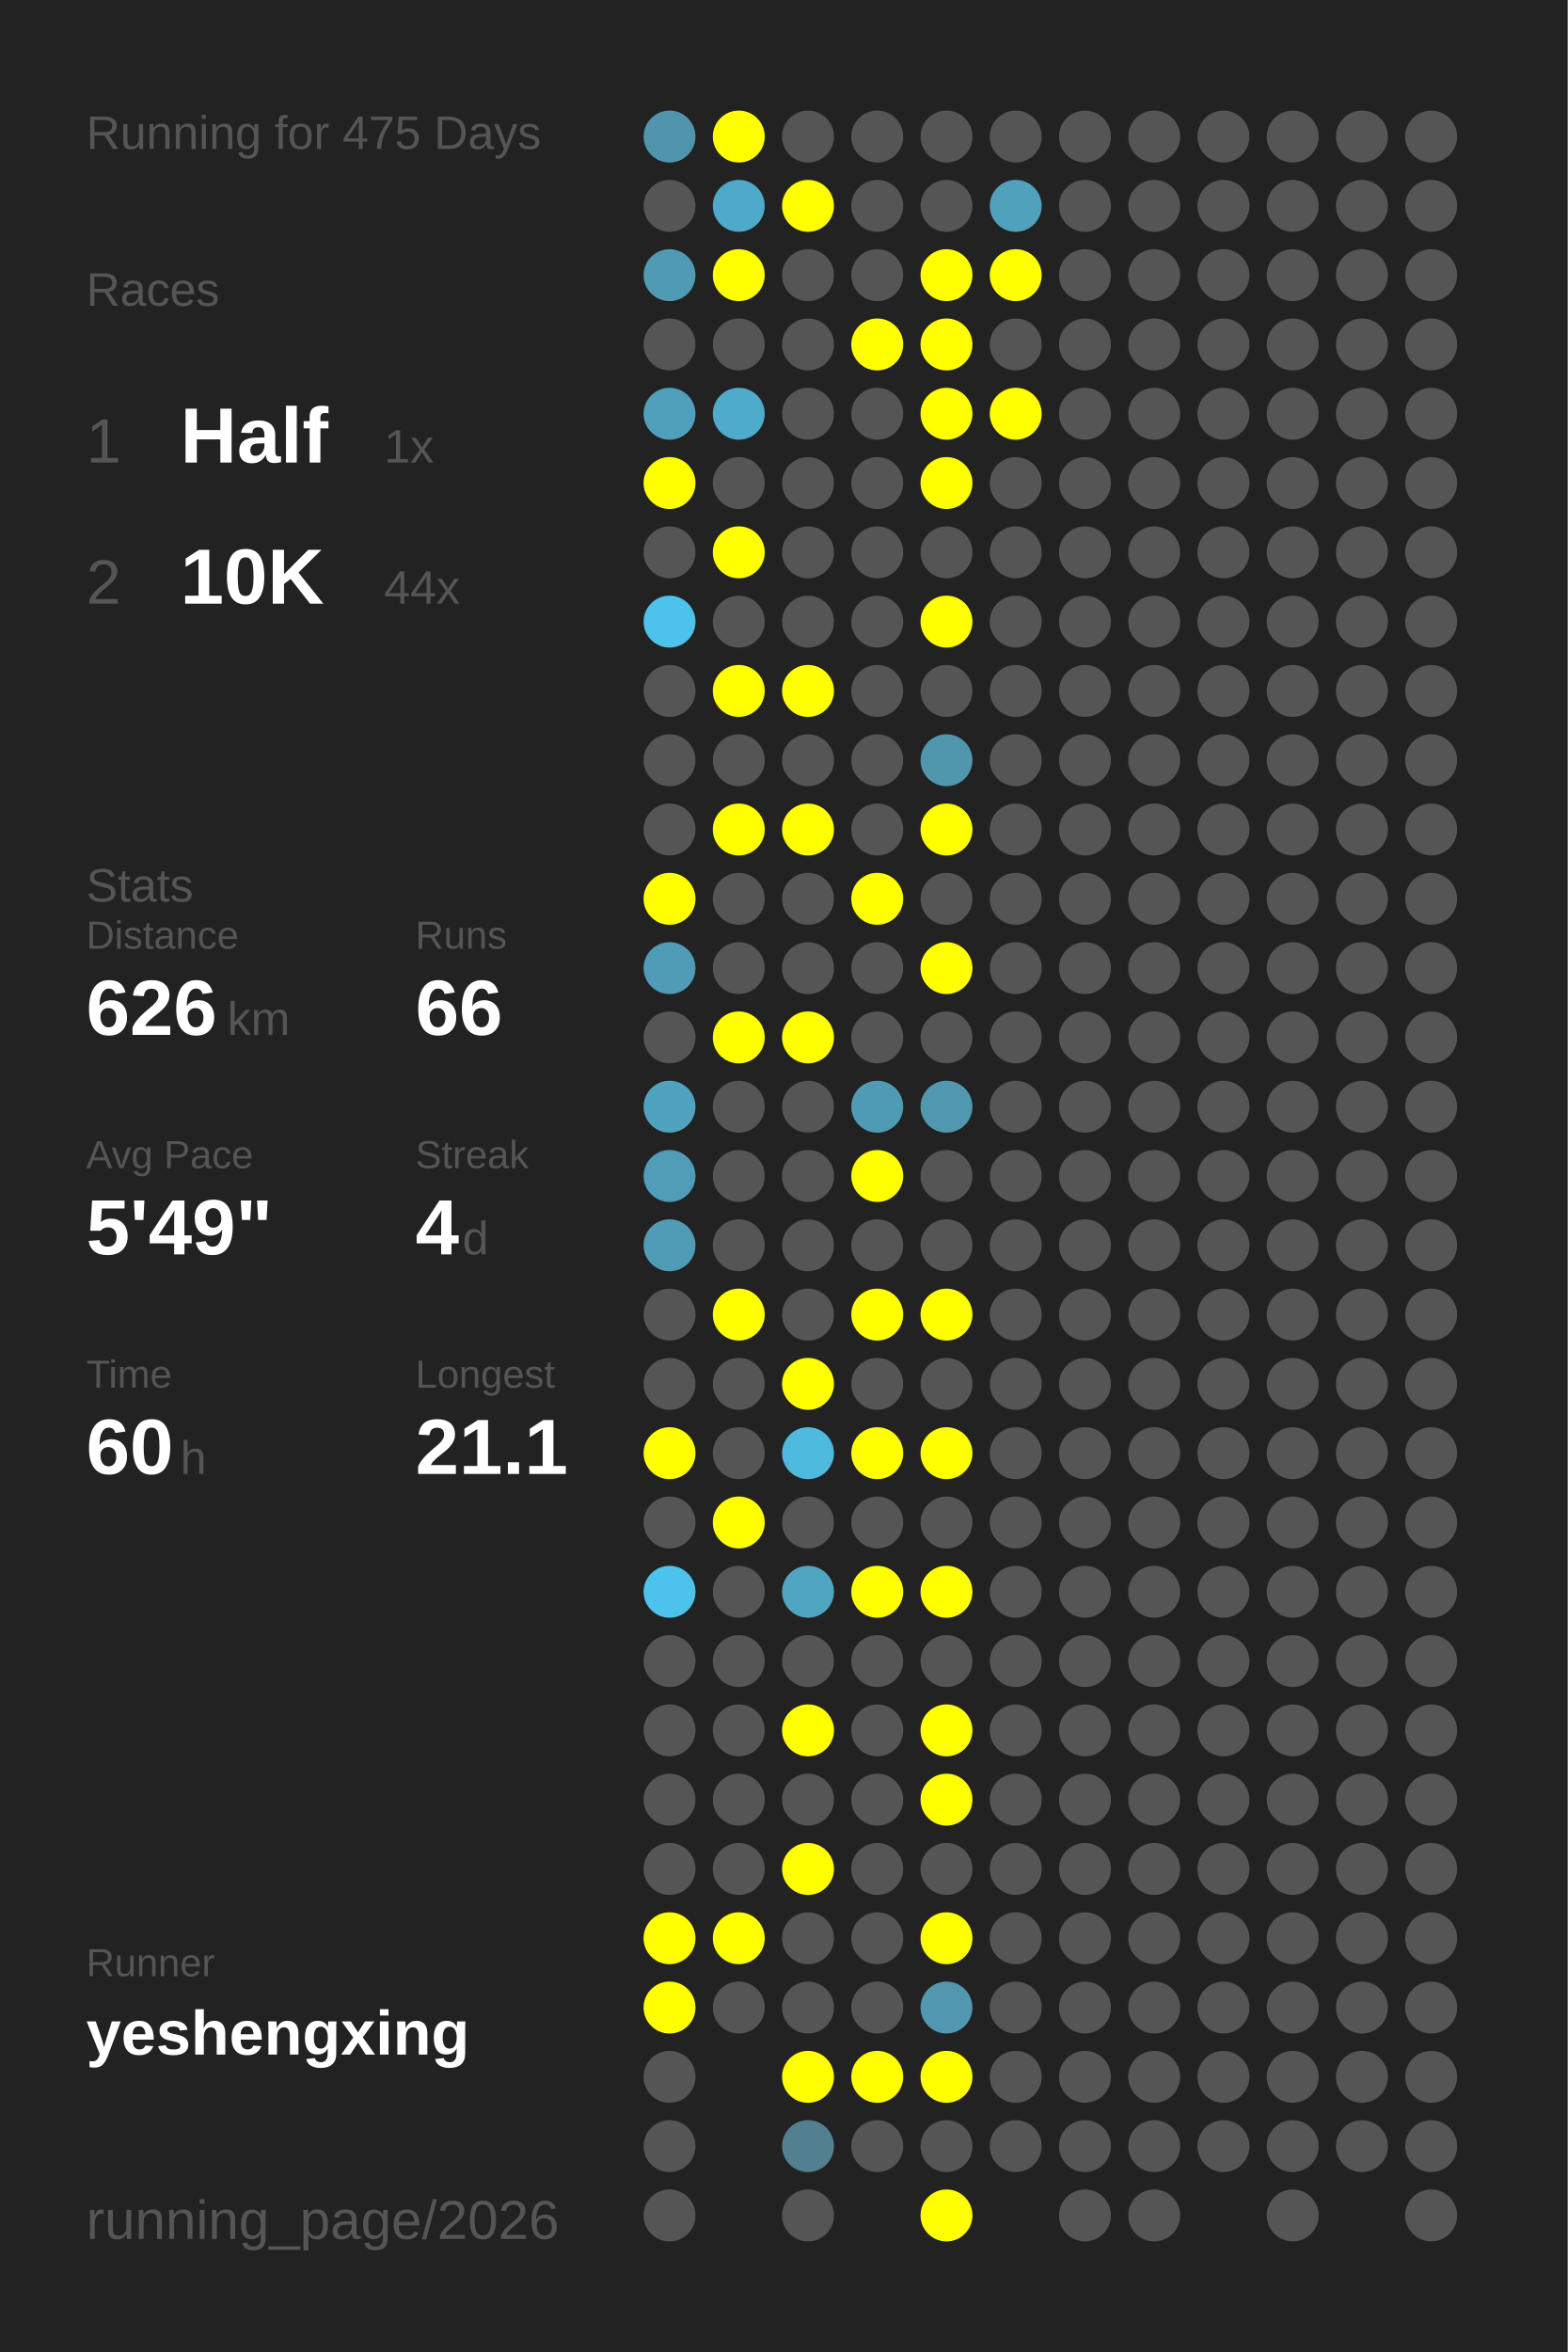
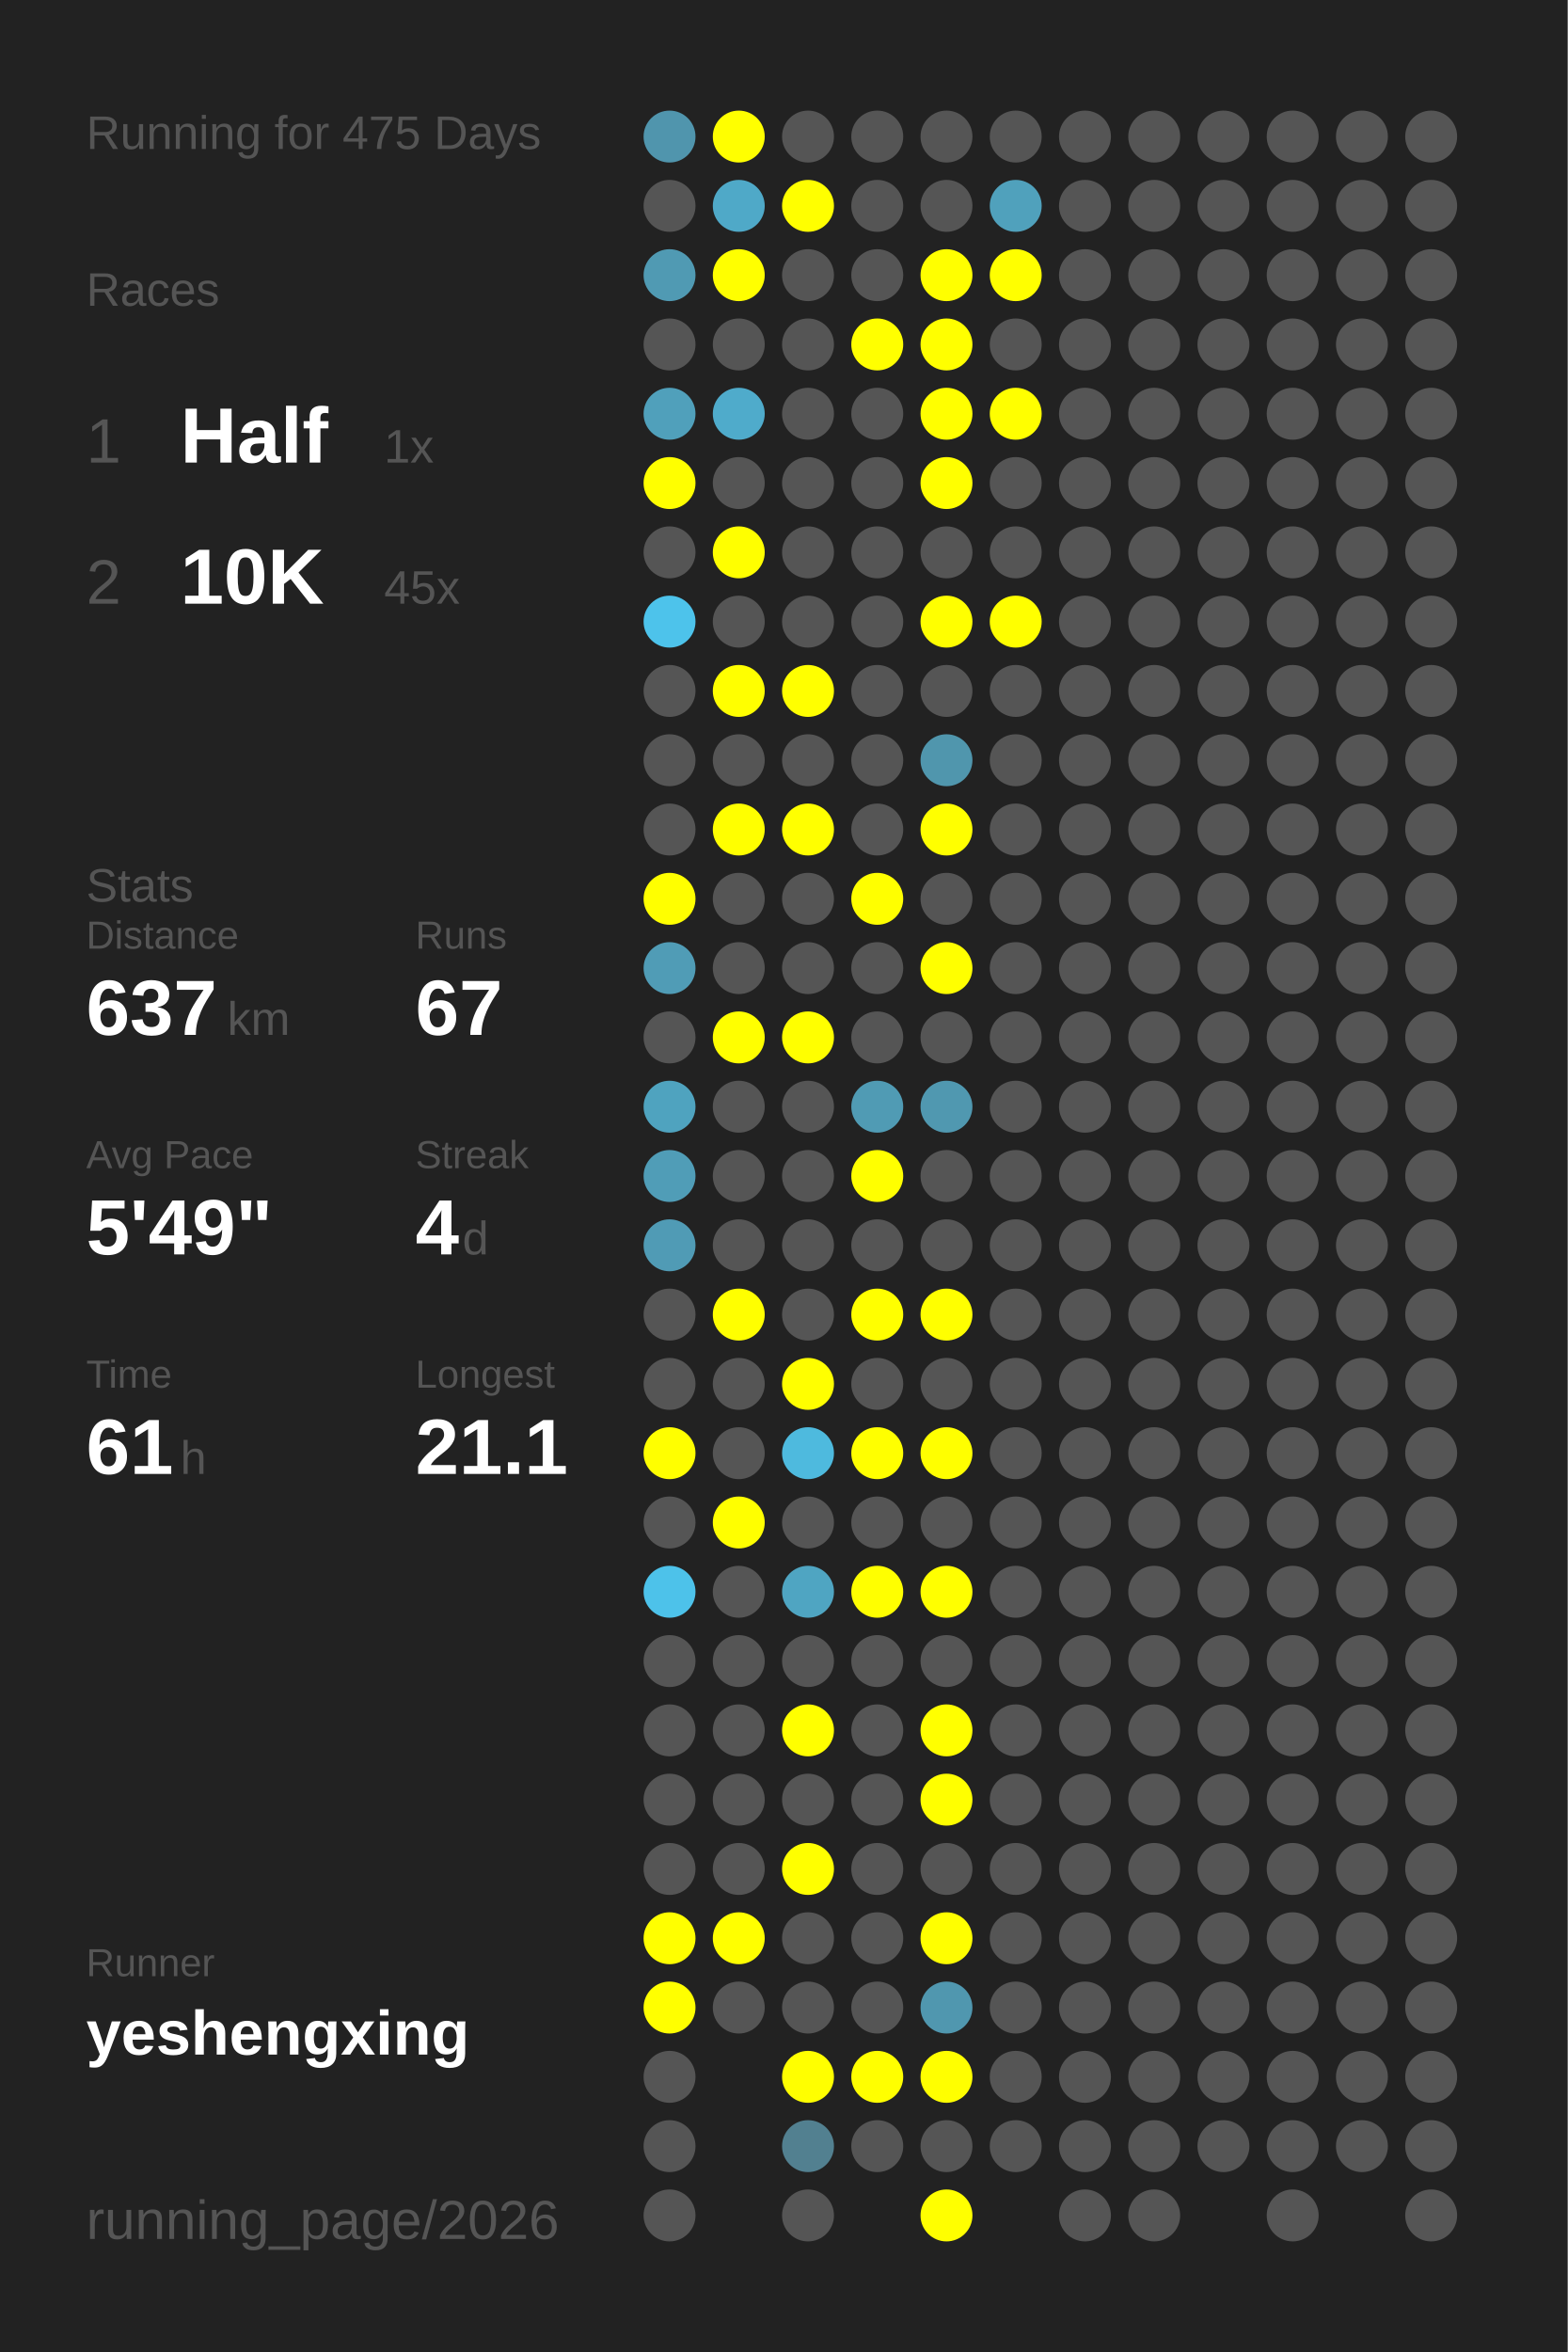
<svg xmlns="http://www.w3.org/2000/svg" baseProfile="full" height="300mm" version="1.1" viewBox="0,0,200,300" width="200mm">
  <defs />
  <rect fill="#222222" height="300" width="200" x="0" y="0" />
  <text fill="#555555" style="font-size:6px; font-family:Arial;" x="11" y="19">Running for 475 Days</text>
  <text fill="#555555" style="font-size:6px; font-family:Arial;" x="11" y="39">Races</text>
  <text fill="#555555" style="font-size:8px; font-family:Arial;" x="11" y="59">1</text>
  <text fill="#FFFFFF" style="font-size:10px; font-family:Arial; font-weight:bold;" x="23" y="59">Half</text>
  <text fill="#555555" style="font-size:6px; font-family:Arial;" x="49" y="59">1x</text>
  <text fill="#555555" style="font-size:8px; font-family:Arial;" x="11" y="77">2</text>
  <text fill="#FFFFFF" style="font-size:10px; font-family:Arial; font-weight:bold;" x="23" y="77">10K</text>
-   <text fill="#555555" style="font-size:6px; font-family:Arial;" x="49" y="77">44x</text>
+   <text fill="#555555" style="font-size:6px; font-family:Arial;" x="49" y="77">45x</text>
  <text fill="#555555" style="font-size:6px; font-family:Arial;" x="11" y="115">Stats</text>
  <text fill="#555555" style="font-size:5px; font-family:Arial;" x="11" y="121">Distance</text>
-   <text fill="#FFFFFF" style="font-size:10px; font-family:Arial; font-weight:bold;" x="11" y="132">626</text>
+   <text fill="#FFFFFF" style="font-size:10px; font-family:Arial; font-weight:bold;" x="11" y="132">637</text>
  <text fill="#555555" style="font-size:6px; font-family:Arial;" x="29" y="132">km</text>
  <text fill="#555555" style="font-size:5px; font-family:Arial;" x="53" y="121">Runs</text>
-   <text fill="#FFFFFF" style="font-size:10px; font-family:Arial; font-weight:bold;" x="53" y="132">66</text>
+   <text fill="#FFFFFF" style="font-size:10px; font-family:Arial; font-weight:bold;" x="53" y="132">67</text>
  <text fill="#555555" style="font-size:5px; font-family:Arial;" x="11" y="149">Avg Pace</text>
  <text fill="#FFFFFF" style="font-size:10px; font-family:Arial; font-weight:bold;" x="11" y="160">5'49"</text>
  <text fill="#555555" style="font-size:5px; font-family:Arial;" x="53" y="149">Streak</text>
  <text fill="#FFFFFF" style="font-size:10px; font-family:Arial; font-weight:bold;" x="53" y="160">4</text>
  <text fill="#555555" style="font-size:6px; font-family:Arial;" x="59" y="160">d</text>
  <text fill="#555555" style="font-size:5px; font-family:Arial;" x="11" y="177">Time</text>
-   <text fill="#FFFFFF" style="font-size:10px; font-family:Arial; font-weight:bold;" x="11" y="188">60</text>
+   <text fill="#FFFFFF" style="font-size:10px; font-family:Arial; font-weight:bold;" x="11" y="188">61</text>
  <text fill="#555555" style="font-size:6px; font-family:Arial;" x="23" y="188">h</text>
  <text fill="#555555" style="font-size:5px; font-family:Arial;" x="53" y="177">Longest</text>
  <text fill="#FFFFFF" style="font-size:10px; font-family:Arial; font-weight:bold;" x="53" y="188">21.1</text>
  <text fill="#555555" style="font-size:5px; font-family:Arial;" x="11" y="252.065">Runner</text>
  <text fill="#FFFFFF" style="font-size:8px; font-family:Arial; font-weight:bold;" x="11" y="262.065">yeshengxing</text>
  <text fill="#555555" style="font-size:7px; font-family:Arial;" x="11" y="285.581">running_page/2026</text>
  <circle cx="85.417" cy="17.419" fill="#5095ad" r="3.312" />
  <circle cx="85.417" cy="26.258" fill="#555555" r="3.312" />
  <circle cx="85.417" cy="35.097" fill="#509ab3" r="3.312" />
  <circle cx="85.417" cy="43.935" fill="#555555" r="3.312" />
  <circle cx="85.417" cy="52.774" fill="#50a0bb" r="3.312" />
  <circle cx="85.417" cy="61.613" fill="#FFFF00" r="3.312" />
  <circle cx="85.417" cy="70.452" fill="#555555" r="3.312" />
  <circle cx="85.417" cy="79.29" fill="#4dc3eb" r="3.312" />
  <circle cx="85.417" cy="88.129" fill="#555555" r="3.312" />
  <circle cx="85.417" cy="96.968" fill="#555555" r="3.312" />
  <circle cx="85.417" cy="105.806" fill="#555555" r="3.312" />
  <circle cx="85.417" cy="114.645" fill="#FFFF00" r="3.312" />
  <circle cx="85.417" cy="123.484" fill="#509cb6" r="3.312" />
  <circle cx="85.417" cy="132.323" fill="#555555" r="3.312" />
  <circle cx="85.417" cy="141.161" fill="#4fa3bf" r="3.312" />
  <circle cx="85.417" cy="150" fill="#509db7" r="3.312" />
  <circle cx="85.417" cy="158.839" fill="#509bb5" r="3.312" />
  <circle cx="85.417" cy="167.677" fill="#555555" r="3.312" />
  <circle cx="85.417" cy="176.516" fill="#555555" r="3.312" />
  <circle cx="85.417" cy="185.355" fill="#FFFF00" r="3.312" />
  <circle cx="85.417" cy="194.194" fill="#555555" r="3.312" />
  <circle cx="85.417" cy="203.032" fill="#4dc2ea" r="3.312" />
  <circle cx="85.417" cy="211.871" fill="#555555" r="3.312" />
  <circle cx="85.417" cy="220.71" fill="#555555" r="3.312" />
  <circle cx="85.417" cy="229.548" fill="#555555" r="3.312" />
  <circle cx="85.417" cy="238.387" fill="#555555" r="3.312" />
  <circle cx="85.417" cy="247.226" fill="#FFFF00" r="3.312" />
  <circle cx="85.417" cy="256.065" fill="#FFFF00" r="3.312" />
  <circle cx="85.417" cy="264.903" fill="#555555" r="3.312" />
  <circle cx="85.417" cy="273.742" fill="#555555" r="3.312" />
  <circle cx="85.417" cy="282.581" fill="#555555" r="3.312" />
  <circle cx="94.25" cy="17.419" fill="#FFFF00" r="3.312" />
  <circle cx="94.25" cy="26.258" fill="#4fa9c8" r="3.312" />
  <circle cx="94.25" cy="35.097" fill="#FFFF00" r="3.312" />
  <circle cx="94.25" cy="43.935" fill="#555555" r="3.312" />
  <circle cx="94.25" cy="52.774" fill="#4fabcb" r="3.312" />
  <circle cx="94.25" cy="61.613" fill="#555555" r="3.312" />
  <circle cx="94.25" cy="70.452" fill="#FFFF00" r="3.312" />
  <circle cx="94.25" cy="79.29" fill="#555555" r="3.312" />
  <circle cx="94.25" cy="88.129" fill="#FFFF00" r="3.312" />
  <circle cx="94.25" cy="96.968" fill="#555555" r="3.312" />
  <circle cx="94.25" cy="105.806" fill="#FFFF00" r="3.312" />
  <circle cx="94.25" cy="114.645" fill="#555555" r="3.312" />
  <circle cx="94.25" cy="123.484" fill="#555555" r="3.312" />
  <circle cx="94.25" cy="132.323" fill="#FFFF00" r="3.312" />
  <circle cx="94.25" cy="141.161" fill="#555555" r="3.312" />
  <circle cx="94.25" cy="150" fill="#555555" r="3.312" />
  <circle cx="94.25" cy="158.839" fill="#555555" r="3.312" />
  <circle cx="94.25" cy="167.677" fill="#FFFF00" r="3.312" />
  <circle cx="94.25" cy="176.516" fill="#555555" r="3.312" />
  <circle cx="94.25" cy="185.355" fill="#555555" r="3.312" />
  <circle cx="94.25" cy="194.194" fill="#FFFF00" r="3.312" />
  <circle cx="94.25" cy="203.032" fill="#555555" r="3.312" />
  <circle cx="94.25" cy="211.871" fill="#555555" r="3.312" />
  <circle cx="94.25" cy="220.71" fill="#555555" r="3.312" />
  <circle cx="94.25" cy="229.548" fill="#555555" r="3.312" />
  <circle cx="94.25" cy="238.387" fill="#555555" r="3.312" />
  <circle cx="94.25" cy="247.226" fill="#FFFF00" r="3.312" />
  <circle cx="94.25" cy="256.065" fill="#555555" r="3.312" />
  <circle cx="103.083" cy="17.419" fill="#555555" r="3.312" />
  <circle cx="103.083" cy="26.258" fill="#FFFF00" r="3.312" />
  <circle cx="103.083" cy="35.097" fill="#555555" r="3.312" />
  <circle cx="103.083" cy="43.935" fill="#555555" r="3.312" />
  <circle cx="103.083" cy="52.774" fill="#555555" r="3.312" />
  <circle cx="103.083" cy="61.613" fill="#555555" r="3.312" />
  <circle cx="103.083" cy="70.452" fill="#555555" r="3.312" />
  <circle cx="103.083" cy="79.29" fill="#555555" r="3.312" />
  <circle cx="103.083" cy="88.129" fill="#FFFF00" r="3.312" />
  <circle cx="103.083" cy="96.968" fill="#555555" r="3.312" />
  <circle cx="103.083" cy="105.806" fill="#FFFF00" r="3.312" />
  <circle cx="103.083" cy="114.645" fill="#555555" r="3.312" />
  <circle cx="103.083" cy="123.484" fill="#555555" r="3.312" />
  <circle cx="103.083" cy="132.323" fill="#FFFF00" r="3.312" />
  <circle cx="103.083" cy="141.161" fill="#555555" r="3.312" />
  <circle cx="103.083" cy="150" fill="#555555" r="3.312" />
  <circle cx="103.083" cy="158.839" fill="#555555" r="3.312" />
  <circle cx="103.083" cy="167.677" fill="#555555" r="3.312" />
  <circle cx="103.083" cy="176.516" fill="#FFFF00" r="3.312" />
  <circle cx="103.083" cy="185.355" fill="#4ebade" r="3.312" />
  <circle cx="103.083" cy="194.194" fill="#555555" r="3.312" />
  <circle cx="103.083" cy="203.032" fill="#4fa5c2" r="3.312" />
  <circle cx="103.083" cy="211.871" fill="#555555" r="3.312" />
  <circle cx="103.083" cy="220.71" fill="#FFFF00" r="3.312" />
  <circle cx="103.083" cy="229.548" fill="#555555" r="3.312" />
  <circle cx="103.083" cy="238.387" fill="#FFFF00" r="3.312" />
  <circle cx="103.083" cy="247.226" fill="#555555" r="3.312" />
  <circle cx="103.083" cy="256.065" fill="#555555" r="3.312" />
  <circle cx="103.083" cy="264.903" fill="#FFFF00" r="3.312" />
  <circle cx="103.083" cy="273.742" fill="#528090" r="3.312" />
  <circle cx="103.083" cy="282.581" fill="#555555" r="3.312" />
  <circle cx="111.917" cy="17.419" fill="#555555" r="3.312" />
  <circle cx="111.917" cy="26.258" fill="#555555" r="3.312" />
  <circle cx="111.917" cy="35.097" fill="#555555" r="3.312" />
  <circle cx="111.917" cy="43.935" fill="#FFFF00" r="3.312" />
  <circle cx="111.917" cy="52.774" fill="#555555" r="3.312" />
  <circle cx="111.917" cy="61.613" fill="#555555" r="3.312" />
  <circle cx="111.917" cy="70.452" fill="#555555" r="3.312" />
  <circle cx="111.917" cy="79.29" fill="#555555" r="3.312" />
  <circle cx="111.917" cy="88.129" fill="#555555" r="3.312" />
  <circle cx="111.917" cy="96.968" fill="#555555" r="3.312" />
  <circle cx="111.917" cy="105.806" fill="#555555" r="3.312" />
  <circle cx="111.917" cy="114.645" fill="#FFFF00" r="3.312" />
  <circle cx="111.917" cy="123.484" fill="#555555" r="3.312" />
  <circle cx="111.917" cy="132.323" fill="#555555" r="3.312" />
  <circle cx="111.917" cy="141.161" fill="#509bb4" r="3.312" />
  <circle cx="111.917" cy="150" fill="#FFFF00" r="3.312" />
  <circle cx="111.917" cy="158.839" fill="#555555" r="3.312" />
  <circle cx="111.917" cy="167.677" fill="#FFFF00" r="3.312" />
  <circle cx="111.917" cy="176.516" fill="#555555" r="3.312" />
  <circle cx="111.917" cy="185.355" fill="#FFFF00" r="3.312" />
  <circle cx="111.917" cy="194.194" fill="#555555" r="3.312" />
  <circle cx="111.917" cy="203.032" fill="#FFFF00" r="3.312" />
  <circle cx="111.917" cy="211.871" fill="#555555" r="3.312" />
  <circle cx="111.917" cy="220.71" fill="#555555" r="3.312" />
  <circle cx="111.917" cy="229.548" fill="#555555" r="3.312" />
  <circle cx="111.917" cy="238.387" fill="#555555" r="3.312" />
  <circle cx="111.917" cy="247.226" fill="#555555" r="3.312" />
  <circle cx="111.917" cy="256.065" fill="#555555" r="3.312" />
  <circle cx="111.917" cy="264.903" fill="#FFFF00" r="3.312" />
  <circle cx="111.917" cy="273.742" fill="#555555" r="3.312" />
  <circle cx="120.75" cy="17.419" fill="#555555" r="3.312" />
  <circle cx="120.75" cy="26.258" fill="#555555" r="3.312" />
  <circle cx="120.75" cy="35.097" fill="#FFFF00" r="3.312" />
  <circle cx="120.75" cy="43.935" fill="#FFFF00" r="3.312" />
  <circle cx="120.75" cy="52.774" fill="#FFFF00" r="3.312" />
  <circle cx="120.75" cy="61.613" fill="#FFFF00" r="3.312" />
  <circle cx="120.75" cy="70.452" fill="#555555" r="3.312" />
  <circle cx="120.75" cy="79.29" fill="#FFFF00" r="3.312" />
  <circle cx="120.75" cy="88.129" fill="#555555" r="3.312" />
  <circle cx="120.75" cy="96.968" fill="#5096ad" r="3.312" />
  <circle cx="120.75" cy="105.806" fill="#FFFF00" r="3.312" />
  <circle cx="120.75" cy="114.645" fill="#555555" r="3.312" />
  <circle cx="120.75" cy="123.484" fill="#FFFF00" r="3.312" />
  <circle cx="120.75" cy="132.323" fill="#555555" r="3.312" />
  <circle cx="120.75" cy="141.161" fill="#5098b0" r="3.312" />
  <circle cx="120.75" cy="150" fill="#555555" r="3.312" />
  <circle cx="120.75" cy="158.839" fill="#555555" r="3.312" />
  <circle cx="120.75" cy="167.677" fill="#FFFF00" r="3.312" />
  <circle cx="120.75" cy="176.516" fill="#555555" r="3.312" />
  <circle cx="120.75" cy="185.355" fill="#FFFF00" r="3.312" />
  <circle cx="120.75" cy="194.194" fill="#555555" r="3.312" />
  <circle cx="120.75" cy="203.032" fill="#FFFF00" r="3.312" />
  <circle cx="120.75" cy="211.871" fill="#555555" r="3.312" />
  <circle cx="120.75" cy="220.71" fill="#FFFF00" r="3.312" />
  <circle cx="120.75" cy="229.548" fill="#FFFF00" r="3.312" />
  <circle cx="120.75" cy="238.387" fill="#555555" r="3.312" />
  <circle cx="120.75" cy="247.226" fill="#FFFF00" r="3.312" />
  <circle cx="120.75" cy="256.065" fill="#5097af" r="3.312" />
  <circle cx="120.75" cy="264.903" fill="#FFFF00" r="3.312" />
  <circle cx="120.75" cy="273.742" fill="#555555" r="3.312" />
  <circle cx="120.75" cy="282.581" fill="#FFFF00" r="3.312" />
  <circle cx="129.583" cy="17.419" fill="#555555" r="3.312" />
  <circle cx="129.583" cy="26.258" fill="#50a1bc" r="3.312" />
  <circle cx="129.583" cy="35.097" fill="#FFFF00" r="3.312" />
  <circle cx="129.583" cy="43.935" fill="#555555" r="3.312" />
  <circle cx="129.583" cy="52.774" fill="#FFFF00" r="3.312" />
  <circle cx="129.583" cy="61.613" fill="#555555" r="3.312" />
  <circle cx="129.583" cy="70.452" fill="#555555" r="3.312" />
-   <circle cx="129.583" cy="79.29" fill="#555555" r="3.312" />
+   <circle cx="129.583" cy="79.29" fill="#FFFF00" r="3.312" />
  <circle cx="129.583" cy="88.129" fill="#555555" r="3.312" />
  <circle cx="129.583" cy="96.968" fill="#555555" r="3.312" />
  <circle cx="129.583" cy="105.806" fill="#555555" r="3.312" />
  <circle cx="129.583" cy="114.645" fill="#555555" r="3.312" />
  <circle cx="129.583" cy="123.484" fill="#555555" r="3.312" />
  <circle cx="129.583" cy="132.323" fill="#555555" r="3.312" />
  <circle cx="129.583" cy="141.161" fill="#555555" r="3.312" />
  <circle cx="129.583" cy="150" fill="#555555" r="3.312" />
  <circle cx="129.583" cy="158.839" fill="#555555" r="3.312" />
  <circle cx="129.583" cy="167.677" fill="#555555" r="3.312" />
  <circle cx="129.583" cy="176.516" fill="#555555" r="3.312" />
  <circle cx="129.583" cy="185.355" fill="#555555" r="3.312" />
  <circle cx="129.583" cy="194.194" fill="#555555" r="3.312" />
  <circle cx="129.583" cy="203.032" fill="#555555" r="3.312" />
  <circle cx="129.583" cy="211.871" fill="#555555" r="3.312" />
  <circle cx="129.583" cy="220.71" fill="#555555" r="3.312" />
  <circle cx="129.583" cy="229.548" fill="#555555" r="3.312" />
  <circle cx="129.583" cy="238.387" fill="#555555" r="3.312" />
  <circle cx="129.583" cy="247.226" fill="#555555" r="3.312" />
  <circle cx="129.583" cy="256.065" fill="#555555" r="3.312" />
  <circle cx="129.583" cy="264.903" fill="#555555" r="3.312" />
  <circle cx="129.583" cy="273.742" fill="#555555" r="3.312" />
  <circle cx="138.417" cy="17.419" fill="#555555" r="3.312" />
  <circle cx="138.417" cy="26.258" fill="#555555" r="3.312" />
  <circle cx="138.417" cy="35.097" fill="#555555" r="3.312" />
  <circle cx="138.417" cy="43.935" fill="#555555" r="3.312" />
  <circle cx="138.417" cy="52.774" fill="#555555" r="3.312" />
  <circle cx="138.417" cy="61.613" fill="#555555" r="3.312" />
  <circle cx="138.417" cy="70.452" fill="#555555" r="3.312" />
  <circle cx="138.417" cy="79.29" fill="#555555" r="3.312" />
  <circle cx="138.417" cy="88.129" fill="#555555" r="3.312" />
  <circle cx="138.417" cy="96.968" fill="#555555" r="3.312" />
  <circle cx="138.417" cy="105.806" fill="#555555" r="3.312" />
  <circle cx="138.417" cy="114.645" fill="#555555" r="3.312" />
  <circle cx="138.417" cy="123.484" fill="#555555" r="3.312" />
  <circle cx="138.417" cy="132.323" fill="#555555" r="3.312" />
  <circle cx="138.417" cy="141.161" fill="#555555" r="3.312" />
  <circle cx="138.417" cy="150" fill="#555555" r="3.312" />
  <circle cx="138.417" cy="158.839" fill="#555555" r="3.312" />
  <circle cx="138.417" cy="167.677" fill="#555555" r="3.312" />
  <circle cx="138.417" cy="176.516" fill="#555555" r="3.312" />
  <circle cx="138.417" cy="185.355" fill="#555555" r="3.312" />
  <circle cx="138.417" cy="194.194" fill="#555555" r="3.312" />
  <circle cx="138.417" cy="203.032" fill="#555555" r="3.312" />
  <circle cx="138.417" cy="211.871" fill="#555555" r="3.312" />
  <circle cx="138.417" cy="220.71" fill="#555555" r="3.312" />
  <circle cx="138.417" cy="229.548" fill="#555555" r="3.312" />
  <circle cx="138.417" cy="238.387" fill="#555555" r="3.312" />
  <circle cx="138.417" cy="247.226" fill="#555555" r="3.312" />
  <circle cx="138.417" cy="256.065" fill="#555555" r="3.312" />
  <circle cx="138.417" cy="264.903" fill="#555555" r="3.312" />
  <circle cx="138.417" cy="273.742" fill="#555555" r="3.312" />
  <circle cx="138.417" cy="282.581" fill="#555555" r="3.312" />
  <circle cx="147.25" cy="17.419" fill="#555555" r="3.312" />
  <circle cx="147.25" cy="26.258" fill="#555555" r="3.312" />
  <circle cx="147.25" cy="35.097" fill="#555555" r="3.312" />
  <circle cx="147.25" cy="43.935" fill="#555555" r="3.312" />
  <circle cx="147.25" cy="52.774" fill="#555555" r="3.312" />
  <circle cx="147.25" cy="61.613" fill="#555555" r="3.312" />
  <circle cx="147.25" cy="70.452" fill="#555555" r="3.312" />
  <circle cx="147.25" cy="79.29" fill="#555555" r="3.312" />
  <circle cx="147.25" cy="88.129" fill="#555555" r="3.312" />
  <circle cx="147.25" cy="96.968" fill="#555555" r="3.312" />
  <circle cx="147.25" cy="105.806" fill="#555555" r="3.312" />
  <circle cx="147.25" cy="114.645" fill="#555555" r="3.312" />
  <circle cx="147.25" cy="123.484" fill="#555555" r="3.312" />
  <circle cx="147.25" cy="132.323" fill="#555555" r="3.312" />
  <circle cx="147.25" cy="141.161" fill="#555555" r="3.312" />
  <circle cx="147.25" cy="150" fill="#555555" r="3.312" />
  <circle cx="147.25" cy="158.839" fill="#555555" r="3.312" />
  <circle cx="147.25" cy="167.677" fill="#555555" r="3.312" />
  <circle cx="147.25" cy="176.516" fill="#555555" r="3.312" />
  <circle cx="147.25" cy="185.355" fill="#555555" r="3.312" />
  <circle cx="147.25" cy="194.194" fill="#555555" r="3.312" />
  <circle cx="147.25" cy="203.032" fill="#555555" r="3.312" />
  <circle cx="147.25" cy="211.871" fill="#555555" r="3.312" />
  <circle cx="147.25" cy="220.71" fill="#555555" r="3.312" />
  <circle cx="147.25" cy="229.548" fill="#555555" r="3.312" />
  <circle cx="147.25" cy="238.387" fill="#555555" r="3.312" />
  <circle cx="147.25" cy="247.226" fill="#555555" r="3.312" />
  <circle cx="147.25" cy="256.065" fill="#555555" r="3.312" />
  <circle cx="147.25" cy="264.903" fill="#555555" r="3.312" />
  <circle cx="147.25" cy="273.742" fill="#555555" r="3.312" />
  <circle cx="147.25" cy="282.581" fill="#555555" r="3.312" />
  <circle cx="156.083" cy="17.419" fill="#555555" r="3.312" />
  <circle cx="156.083" cy="26.258" fill="#555555" r="3.312" />
  <circle cx="156.083" cy="35.097" fill="#555555" r="3.312" />
  <circle cx="156.083" cy="43.935" fill="#555555" r="3.312" />
  <circle cx="156.083" cy="52.774" fill="#555555" r="3.312" />
  <circle cx="156.083" cy="61.613" fill="#555555" r="3.312" />
  <circle cx="156.083" cy="70.452" fill="#555555" r="3.312" />
  <circle cx="156.083" cy="79.29" fill="#555555" r="3.312" />
  <circle cx="156.083" cy="88.129" fill="#555555" r="3.312" />
  <circle cx="156.083" cy="96.968" fill="#555555" r="3.312" />
  <circle cx="156.083" cy="105.806" fill="#555555" r="3.312" />
  <circle cx="156.083" cy="114.645" fill="#555555" r="3.312" />
  <circle cx="156.083" cy="123.484" fill="#555555" r="3.312" />
  <circle cx="156.083" cy="132.323" fill="#555555" r="3.312" />
  <circle cx="156.083" cy="141.161" fill="#555555" r="3.312" />
  <circle cx="156.083" cy="150" fill="#555555" r="3.312" />
  <circle cx="156.083" cy="158.839" fill="#555555" r="3.312" />
  <circle cx="156.083" cy="167.677" fill="#555555" r="3.312" />
  <circle cx="156.083" cy="176.516" fill="#555555" r="3.312" />
  <circle cx="156.083" cy="185.355" fill="#555555" r="3.312" />
  <circle cx="156.083" cy="194.194" fill="#555555" r="3.312" />
  <circle cx="156.083" cy="203.032" fill="#555555" r="3.312" />
  <circle cx="156.083" cy="211.871" fill="#555555" r="3.312" />
  <circle cx="156.083" cy="220.71" fill="#555555" r="3.312" />
  <circle cx="156.083" cy="229.548" fill="#555555" r="3.312" />
  <circle cx="156.083" cy="238.387" fill="#555555" r="3.312" />
  <circle cx="156.083" cy="247.226" fill="#555555" r="3.312" />
  <circle cx="156.083" cy="256.065" fill="#555555" r="3.312" />
  <circle cx="156.083" cy="264.903" fill="#555555" r="3.312" />
  <circle cx="156.083" cy="273.742" fill="#555555" r="3.312" />
  <circle cx="164.917" cy="17.419" fill="#555555" r="3.312" />
  <circle cx="164.917" cy="26.258" fill="#555555" r="3.312" />
  <circle cx="164.917" cy="35.097" fill="#555555" r="3.312" />
  <circle cx="164.917" cy="43.935" fill="#555555" r="3.312" />
  <circle cx="164.917" cy="52.774" fill="#555555" r="3.312" />
  <circle cx="164.917" cy="61.613" fill="#555555" r="3.312" />
  <circle cx="164.917" cy="70.452" fill="#555555" r="3.312" />
  <circle cx="164.917" cy="79.29" fill="#555555" r="3.312" />
  <circle cx="164.917" cy="88.129" fill="#555555" r="3.312" />
  <circle cx="164.917" cy="96.968" fill="#555555" r="3.312" />
  <circle cx="164.917" cy="105.806" fill="#555555" r="3.312" />
  <circle cx="164.917" cy="114.645" fill="#555555" r="3.312" />
  <circle cx="164.917" cy="123.484" fill="#555555" r="3.312" />
  <circle cx="164.917" cy="132.323" fill="#555555" r="3.312" />
  <circle cx="164.917" cy="141.161" fill="#555555" r="3.312" />
  <circle cx="164.917" cy="150" fill="#555555" r="3.312" />
  <circle cx="164.917" cy="158.839" fill="#555555" r="3.312" />
  <circle cx="164.917" cy="167.677" fill="#555555" r="3.312" />
  <circle cx="164.917" cy="176.516" fill="#555555" r="3.312" />
  <circle cx="164.917" cy="185.355" fill="#555555" r="3.312" />
  <circle cx="164.917" cy="194.194" fill="#555555" r="3.312" />
  <circle cx="164.917" cy="203.032" fill="#555555" r="3.312" />
  <circle cx="164.917" cy="211.871" fill="#555555" r="3.312" />
  <circle cx="164.917" cy="220.71" fill="#555555" r="3.312" />
  <circle cx="164.917" cy="229.548" fill="#555555" r="3.312" />
  <circle cx="164.917" cy="238.387" fill="#555555" r="3.312" />
  <circle cx="164.917" cy="247.226" fill="#555555" r="3.312" />
  <circle cx="164.917" cy="256.065" fill="#555555" r="3.312" />
  <circle cx="164.917" cy="264.903" fill="#555555" r="3.312" />
  <circle cx="164.917" cy="273.742" fill="#555555" r="3.312" />
  <circle cx="164.917" cy="282.581" fill="#555555" r="3.312" />
  <circle cx="173.75" cy="17.419" fill="#555555" r="3.312" />
  <circle cx="173.75" cy="26.258" fill="#555555" r="3.312" />
  <circle cx="173.75" cy="35.097" fill="#555555" r="3.312" />
  <circle cx="173.75" cy="43.935" fill="#555555" r="3.312" />
  <circle cx="173.75" cy="52.774" fill="#555555" r="3.312" />
  <circle cx="173.75" cy="61.613" fill="#555555" r="3.312" />
  <circle cx="173.75" cy="70.452" fill="#555555" r="3.312" />
  <circle cx="173.75" cy="79.29" fill="#555555" r="3.312" />
  <circle cx="173.75" cy="88.129" fill="#555555" r="3.312" />
  <circle cx="173.75" cy="96.968" fill="#555555" r="3.312" />
  <circle cx="173.75" cy="105.806" fill="#555555" r="3.312" />
  <circle cx="173.75" cy="114.645" fill="#555555" r="3.312" />
  <circle cx="173.75" cy="123.484" fill="#555555" r="3.312" />
  <circle cx="173.75" cy="132.323" fill="#555555" r="3.312" />
  <circle cx="173.75" cy="141.161" fill="#555555" r="3.312" />
  <circle cx="173.75" cy="150" fill="#555555" r="3.312" />
  <circle cx="173.75" cy="158.839" fill="#555555" r="3.312" />
  <circle cx="173.75" cy="167.677" fill="#555555" r="3.312" />
  <circle cx="173.75" cy="176.516" fill="#555555" r="3.312" />
  <circle cx="173.75" cy="185.355" fill="#555555" r="3.312" />
  <circle cx="173.75" cy="194.194" fill="#555555" r="3.312" />
  <circle cx="173.75" cy="203.032" fill="#555555" r="3.312" />
  <circle cx="173.75" cy="211.871" fill="#555555" r="3.312" />
  <circle cx="173.75" cy="220.71" fill="#555555" r="3.312" />
  <circle cx="173.75" cy="229.548" fill="#555555" r="3.312" />
  <circle cx="173.75" cy="238.387" fill="#555555" r="3.312" />
  <circle cx="173.75" cy="247.226" fill="#555555" r="3.312" />
  <circle cx="173.75" cy="256.065" fill="#555555" r="3.312" />
  <circle cx="173.75" cy="264.903" fill="#555555" r="3.312" />
  <circle cx="173.75" cy="273.742" fill="#555555" r="3.312" />
  <circle cx="182.583" cy="17.419" fill="#555555" r="3.312" />
  <circle cx="182.583" cy="26.258" fill="#555555" r="3.312" />
  <circle cx="182.583" cy="35.097" fill="#555555" r="3.312" />
  <circle cx="182.583" cy="43.935" fill="#555555" r="3.312" />
  <circle cx="182.583" cy="52.774" fill="#555555" r="3.312" />
  <circle cx="182.583" cy="61.613" fill="#555555" r="3.312" />
  <circle cx="182.583" cy="70.452" fill="#555555" r="3.312" />
  <circle cx="182.583" cy="79.29" fill="#555555" r="3.312" />
  <circle cx="182.583" cy="88.129" fill="#555555" r="3.312" />
  <circle cx="182.583" cy="96.968" fill="#555555" r="3.312" />
  <circle cx="182.583" cy="105.806" fill="#555555" r="3.312" />
  <circle cx="182.583" cy="114.645" fill="#555555" r="3.312" />
  <circle cx="182.583" cy="123.484" fill="#555555" r="3.312" />
  <circle cx="182.583" cy="132.323" fill="#555555" r="3.312" />
  <circle cx="182.583" cy="141.161" fill="#555555" r="3.312" />
  <circle cx="182.583" cy="150" fill="#555555" r="3.312" />
  <circle cx="182.583" cy="158.839" fill="#555555" r="3.312" />
  <circle cx="182.583" cy="167.677" fill="#555555" r="3.312" />
  <circle cx="182.583" cy="176.516" fill="#555555" r="3.312" />
  <circle cx="182.583" cy="185.355" fill="#555555" r="3.312" />
  <circle cx="182.583" cy="194.194" fill="#555555" r="3.312" />
  <circle cx="182.583" cy="203.032" fill="#555555" r="3.312" />
  <circle cx="182.583" cy="211.871" fill="#555555" r="3.312" />
  <circle cx="182.583" cy="220.71" fill="#555555" r="3.312" />
  <circle cx="182.583" cy="229.548" fill="#555555" r="3.312" />
  <circle cx="182.583" cy="238.387" fill="#555555" r="3.312" />
  <circle cx="182.583" cy="247.226" fill="#555555" r="3.312" />
  <circle cx="182.583" cy="256.065" fill="#555555" r="3.312" />
  <circle cx="182.583" cy="264.903" fill="#555555" r="3.312" />
  <circle cx="182.583" cy="273.742" fill="#555555" r="3.312" />
  <circle cx="182.583" cy="282.581" fill="#555555" r="3.312" />
</svg>
